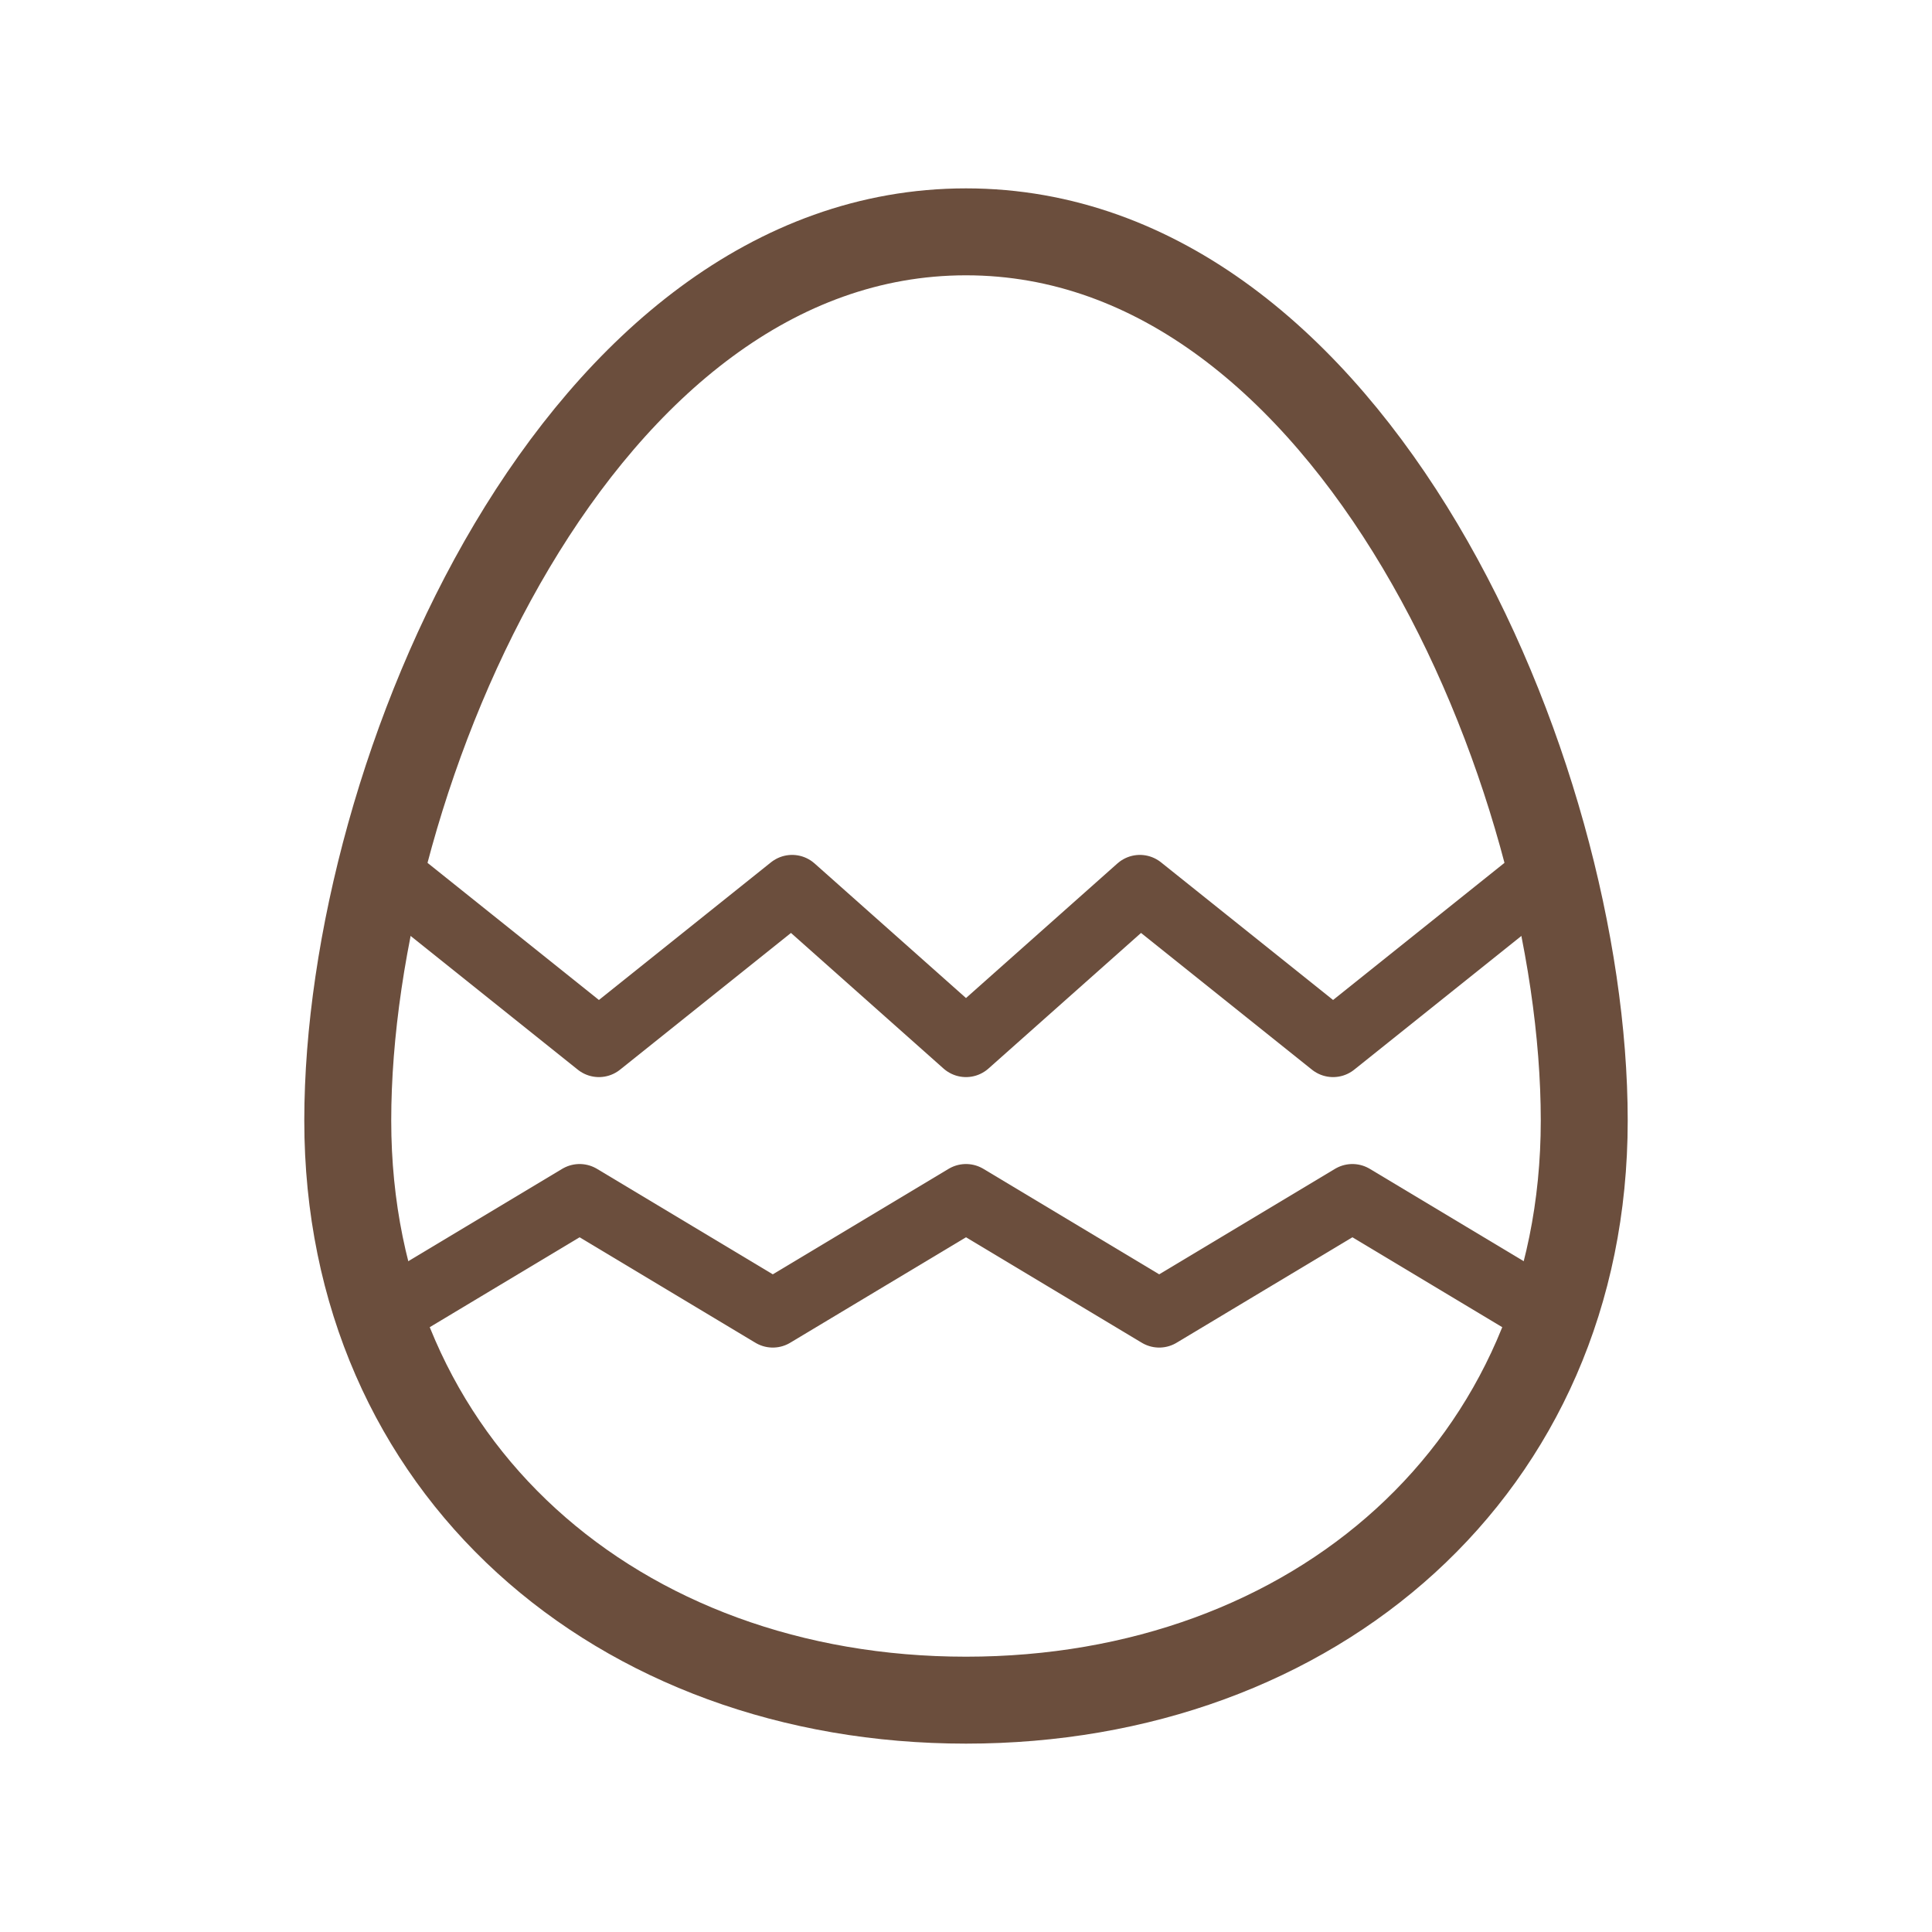
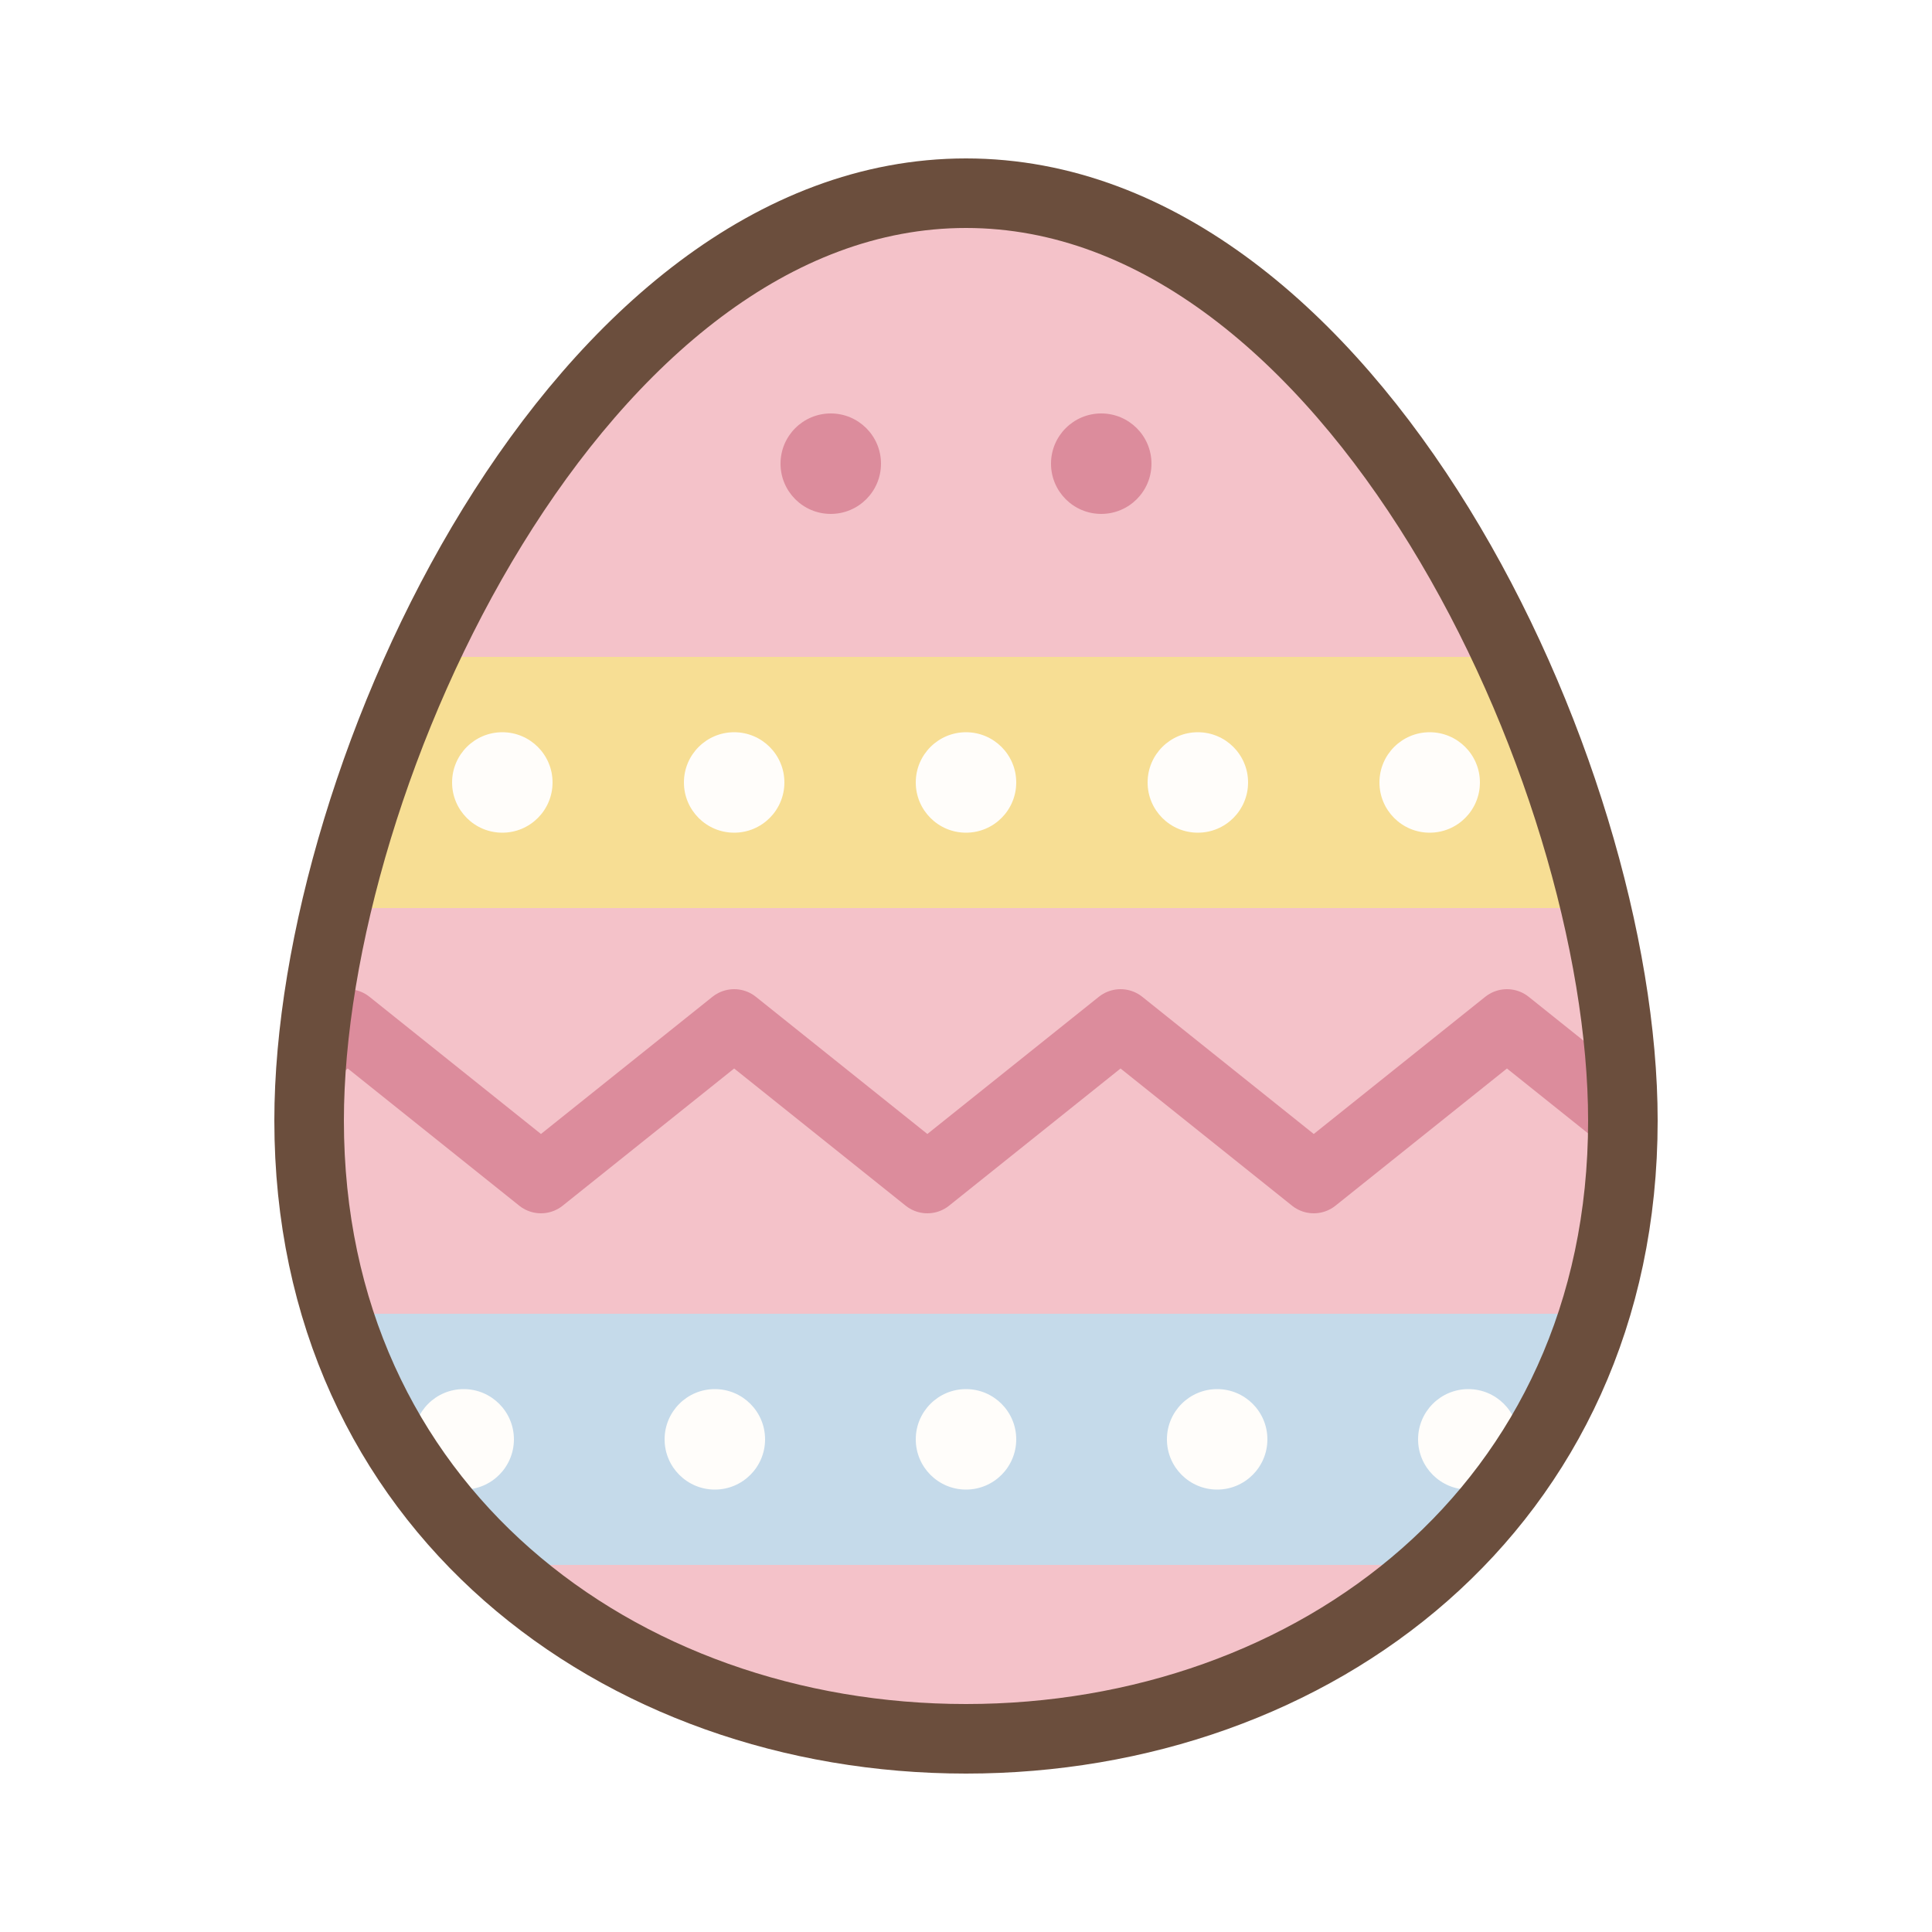
<svg xmlns="http://www.w3.org/2000/svg" viewBox="0 0 100 100" width="100" height="100">
-   <path d="M50 12C30 12 18 40 18 58C18 76 32 88 50 88C68 88 82 76 82 58C82 40 70 12 50 12Z" fill="none" stroke="#6B4E3D" stroke-width="4.5" stroke-linecap="round" stroke-linejoin="round" />
-   <path d="M21 46L31 54L41 46L50 54L59 46L69 54L79 46M20 68L30 62L40 68L50 62L60 68L70 62L80 68" fill="none" stroke="#6B4E3D" stroke-width="3.5" stroke-linecap="round" stroke-linejoin="round" />
+   <clipPath id="e">
+     <path d="M50 10C30 10 16 40 16 58C16 78 32 90 50 90C68 90 84 78 84 58C84 40 70 10 50 10Z" />
+   </clipPath>
+   <path d="M50 10C30 10 16 40 16 58C16 78 32 90 50 90C68 90 84 78 84 58C84 40 70 10 50 10Z" fill="#F4C2C9" />
+   <g clip-path="url(#e)">
+     <rect x="0" y="34" width="100" height="13" fill="#F7DE94" />
+     <rect x="0" y="68" width="100" height="13" fill="#C5DAEA" />
+     <path d="M8 61L18 53L28 61L38 53L48 61L58 53L68 61L78 53L88 61L98 53" fill="none" stroke="#DC8C9C" stroke-width="3.6" stroke-linecap="round" stroke-linejoin="round" />
+     <circle cx="26" cy="40.5" r="2.6" fill="#FFFDFA" />
+     <circle cx="38" cy="40.5" r="2.6" fill="#FFFDFA" />
+     <circle cx="50" cy="40.5" r="2.6" fill="#FFFDFA" />
+     <circle cx="62" cy="40.5" r="2.6" fill="#FFFDFA" />
+     <circle cx="74" cy="40.5" r="2.6" fill="#FFFDFA" />
+     <circle cx="24" cy="74.5" r="2.6" fill="#FFFDFA" />
+     <circle cx="37" cy="74.5" r="2.6" fill="#FFFDFA" />
+     <circle cx="50" cy="74.5" r="2.6" fill="#FFFDFA" />
+     <circle cx="63" cy="74.5" r="2.6" fill="#FFFDFA" />
+     <circle cx="76" cy="74.5" r="2.6" fill="#FFFDFA" />
+     <circle cx="43" cy="24" r="2.6" fill="#DC8C9C" />
+     <circle cx="57" cy="24" r="2.6" fill="#DC8C9C" />
+   </g>
+   <path d="M50 10C30 10 16 40 16 58C16 78 32 90 50 90C68 90 84 78 84 58C84 40 70 10 50 10Z" fill="none" stroke="#6B4E3D" stroke-width="3.6" stroke-linecap="round" stroke-linejoin="round" />
</svg>
